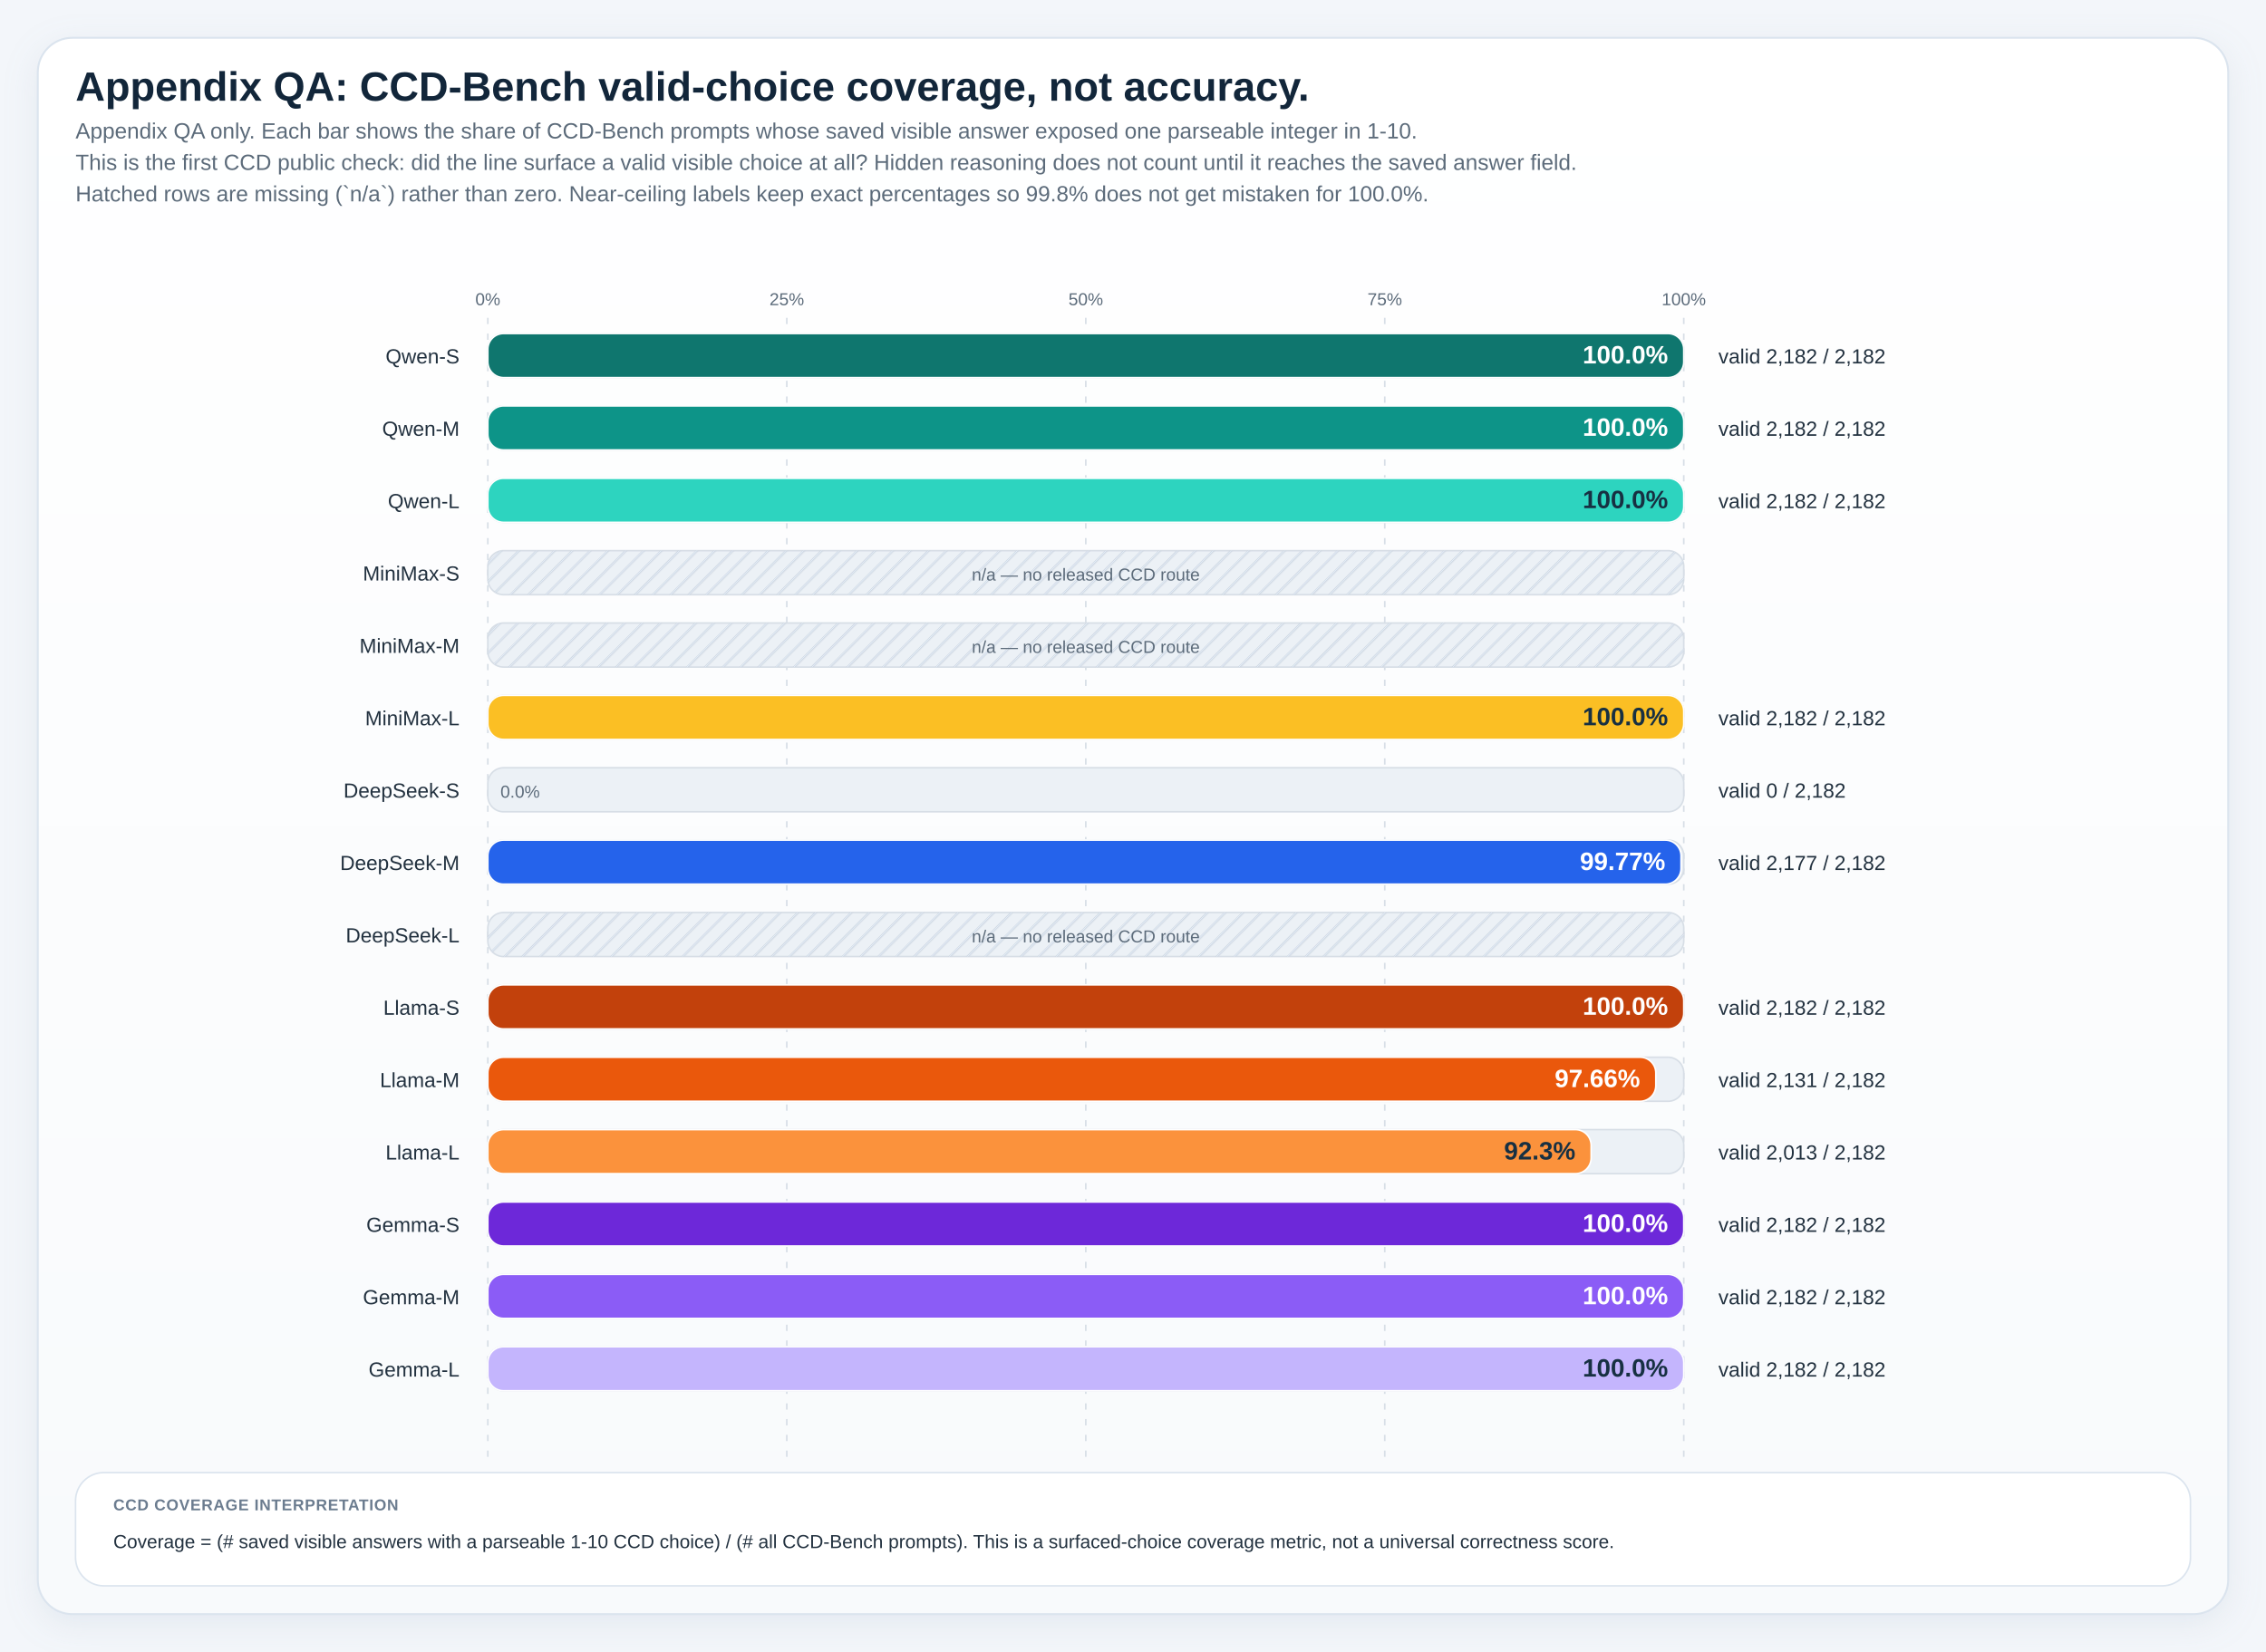
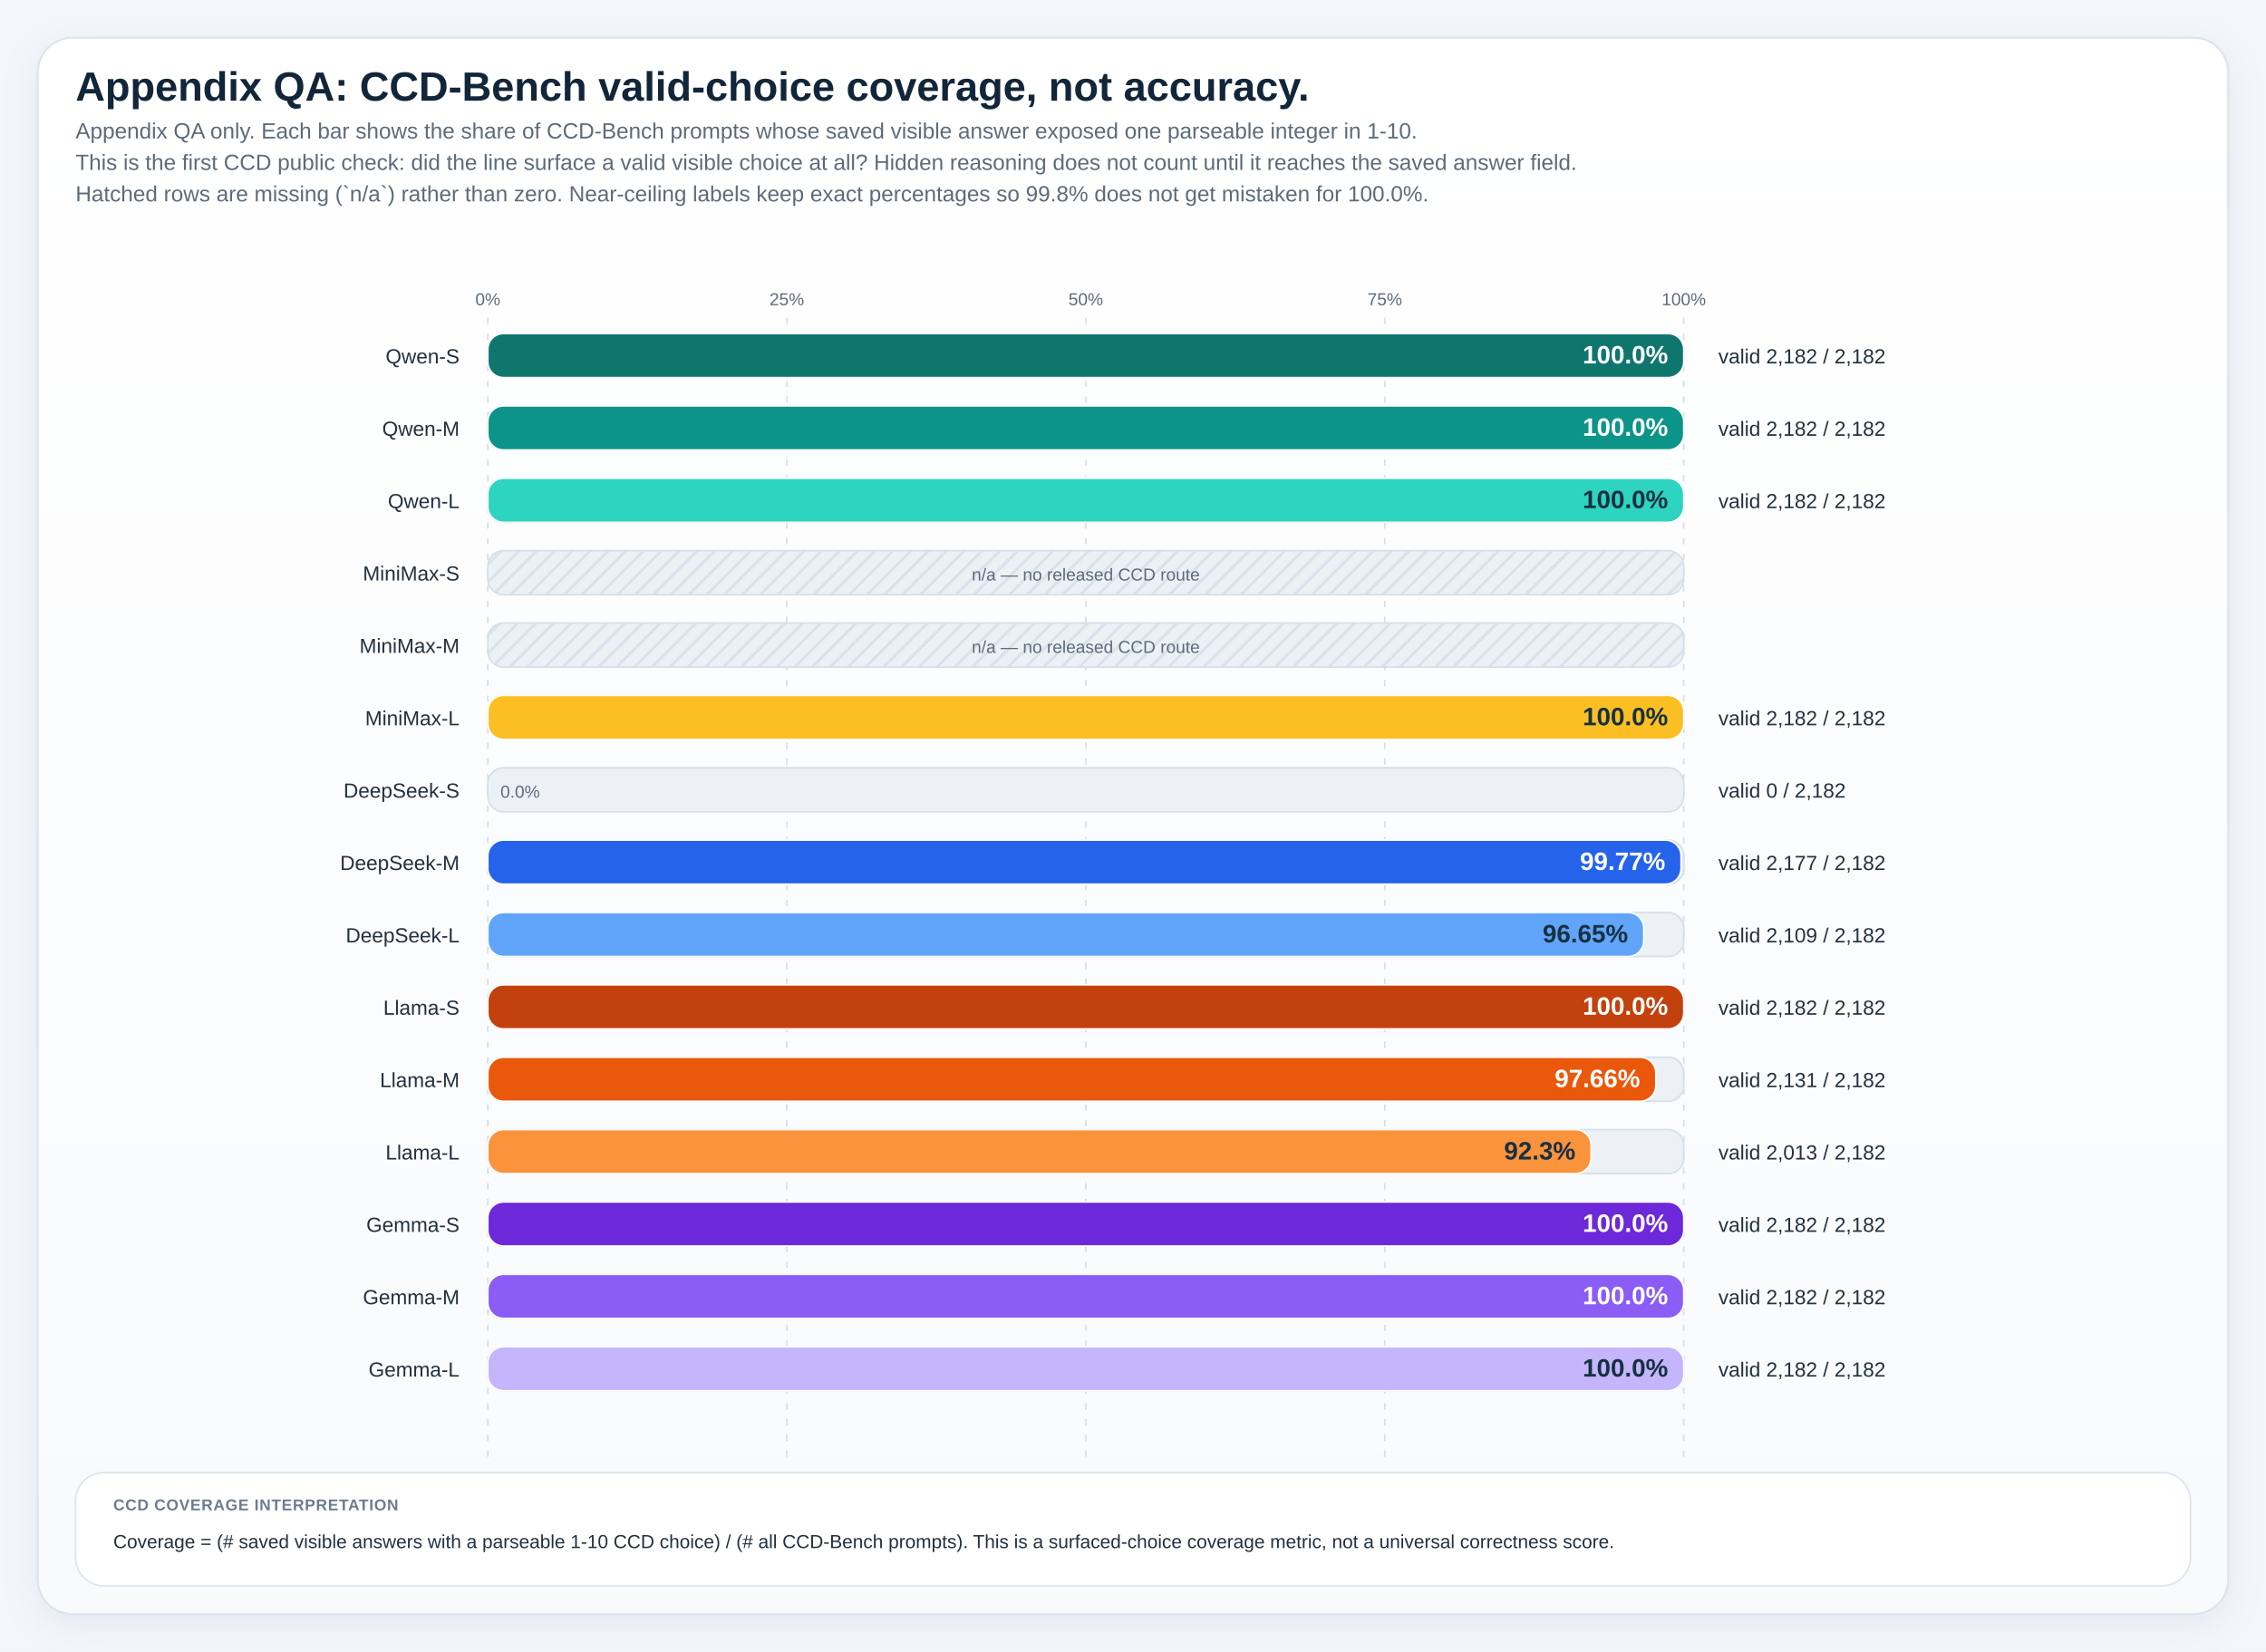
<svg xmlns="http://www.w3.org/2000/svg" viewBox="0 0 1440 1050" role="img" preserveAspectRatio="xMidYMin meet" style="max-width:100%;height:auto">
  <defs>
    <linearGradient id="panelGradient" x1="0" x2="0" y1="0" y2="1">
      <stop offset="0%" stop-color="#ffffff" />
      <stop offset="100%" stop-color="#f8fafc" />
    </linearGradient>
    <pattern id="diagonalHatch" width="8" height="8" patternUnits="userSpaceOnUse" patternTransform="rotate(45)">
      <line x1="0" y1="0" x2="0" y2="8" stroke="#cdd6e1" stroke-width="3" />
    </pattern>
    <filter id="softShadow" x="-20%" y="-20%" width="140%" height="140%">
      <feDropShadow dx="0" dy="6" stdDeviation="10" flood-color="#9fb0c2" flood-opacity="0.18" />
    </filter>
    <style>
.canvas { fill: #f3f6fa; }
.title { font: 700 26px 'IBM Plex Sans', 'Helvetica Neue', Arial, sans-serif; fill: #12263a; }
.subtitle { font: 400 14px 'IBM Plex Sans', 'Helvetica Neue', Arial, sans-serif; fill: #5c6b7a; }
.axis { font: 600 14px 'IBM Plex Sans', 'Helvetica Neue', Arial, sans-serif; fill: #22313f; }
.label { font: 500 13px 'IBM Plex Sans', 'Helvetica Neue', Arial, sans-serif; fill: #22313f; }
.metric { font: 700 20px 'IBM Plex Sans', 'Helvetica Neue', Arial, sans-serif; fill: #12263a; }
.celltext { font: 700 16px 'IBM Plex Sans', 'Helvetica Neue', Arial, sans-serif; fill: #ffffff; }
.celltext-dark { font: 700 16px 'IBM Plex Sans', 'Helvetica Neue', Arial, sans-serif; fill: #173042; }
.cellsub { font: 500 11px 'IBM Plex Sans', 'Helvetica Neue', Arial, sans-serif; fill: rgba(255,255,255,0.88); }
.cellsub-dark { font: 600 11px 'IBM Plex Sans', 'Helvetica Neue', Arial, sans-serif; fill: #385062; }
.body { font: 500 12px 'IBM Plex Sans', 'Helvetica Neue', Arial, sans-serif; fill: #22313f; }
.small { font: 500 11px 'IBM Plex Sans', 'Helvetica Neue', Arial, sans-serif; fill: #5c6b7a; }
.tiny { font: 600 10px 'IBM Plex Sans', 'Helvetica Neue', Arial, sans-serif; fill: #6b7c8f; letter-spacing: 0.04em; }
.grid { fill: #ffffff; stroke: #d7dee6; stroke-width: 1.25; }
.panel { fill: url(#panelGradient); stroke: #dbe4ee; stroke-width: 1.25; filter: url(#softShadow); }
.subpanel { fill: #ffffff; stroke: #e2e8f0; stroke-width: 1; }
.legend-card { fill: #ffffff; stroke: #dbe4ee; stroke-width: 1; }
.guide { stroke: #d7dee6; stroke-width: 1; stroke-dasharray: 4 6; }
.baseline { stroke: #aab7c6; stroke-width: 1.1; }
.muted-cell { fill: #eef2f7; stroke: #d7dee6; stroke-width: 1; }
.muted-bar { fill: #ecf1f6; stroke: #d7dee6; stroke-width: 1; }
.outline { stroke: rgba(255,255,255,0.9); stroke-width: 1; }
</style>
  </defs>
  <rect x="0" y="0" width="1440" height="1050" class="canvas" />
  <rect x="24" y="24" width="1392" height="1002" rx="22" class="panel" />
  <text x="48" y="64" class="title">Appendix QA: CCD-Bench valid-choice coverage, not accuracy.</text>
  <text x="48" y="88" class="subtitle">Appendix QA only. Each bar shows the share of CCD-Bench prompts whose saved visible answer exposed one parseable integer in 1-10.</text>
  <text x="48" y="108" class="subtitle">This is the first CCD public check: did the line surface a valid visible choice at all? Hidden reasoning does not count until it reaches the saved answer field.</text>
  <text x="48" y="128" class="subtitle">Hatched rows are missing (`n/a`) rather than zero. Near-ceiling labels keep exact percentages so 99.8% does not get mistaken for 100.0%.</text>
  <line x1="310.00" y1="202" x2="310.00" y2="926" class="guide" />
  <text x="310.00" y="194" text-anchor="middle" class="small">0%</text>
  <line x1="500.00" y1="202" x2="500.00" y2="926" class="guide" />
  <text x="500.00" y="194" text-anchor="middle" class="small">25%</text>
  <line x1="690.00" y1="202" x2="690.00" y2="926" class="guide" />
  <text x="690.00" y="194" text-anchor="middle" class="small">50%</text>
  <line x1="880.00" y1="202" x2="880.00" y2="926" class="guide" />
  <text x="880.00" y="194" text-anchor="middle" class="small">75%</text>
  <line x1="1070.00" y1="202" x2="1070.00" y2="926" class="guide" />
  <text x="1070.00" y="194" text-anchor="middle" class="small">100%</text>
  <text x="292" y="231.00" text-anchor="end" class="label">Qwen-S</text>
  <rect x="310" y="212" width="760" height="28" rx="10" class="muted-bar" />
  <rect x="310" y="212" width="760.00" height="28" rx="10" fill="#0f766e" stroke="#ffffff" stroke-width="1" />
  <text x="1060.00" y="231.00" text-anchor="end" class="celltext">100.0%</text>
  <text x="1092" y="231.00" class="label">valid 2,182 / 2,182</text>
  <text x="292" y="277.00" text-anchor="end" class="label">Qwen-M</text>
  <rect x="310" y="258" width="760" height="28" rx="10" class="muted-bar" />
  <rect x="310" y="258" width="760.00" height="28" rx="10" fill="#0d9488" stroke="#ffffff" stroke-width="1" />
  <text x="1060.00" y="277.00" text-anchor="end" class="celltext">100.0%</text>
  <text x="1092" y="277.00" class="label">valid 2,182 / 2,182</text>
  <text x="292" y="323.00" text-anchor="end" class="label">Qwen-L</text>
  <rect x="310" y="304" width="760" height="28" rx="10" class="muted-bar" />
  <rect x="310" y="304" width="760.00" height="28" rx="10" fill="#2dd4bf" stroke="#ffffff" stroke-width="1" />
  <text x="1060.00" y="323.00" text-anchor="end" class="celltext-dark">100.0%</text>
  <text x="1092" y="323.00" class="label">valid 2,182 / 2,182</text>
  <text x="292" y="369.00" text-anchor="end" class="label">MiniMax-S</text>
  <rect x="310" y="350" width="760" height="28" rx="10" class="muted-bar" />
  <rect x="310" y="350" width="760" height="28" rx="10" fill="url(#diagonalHatch)" opacity="0.85" />
  <text x="690.00" y="369.00" text-anchor="middle" class="small">n/a — no released CCD route</text>
  <text x="292" y="415.00" text-anchor="end" class="label">MiniMax-M</text>
  <rect x="310" y="396" width="760" height="28" rx="10" class="muted-bar" />
  <rect x="310" y="396" width="760" height="28" rx="10" fill="url(#diagonalHatch)" opacity="0.85" />
  <text x="690.00" y="415.00" text-anchor="middle" class="small">n/a — no released CCD route</text>
  <text x="292" y="461.00" text-anchor="end" class="label">MiniMax-L</text>
  <rect x="310" y="442" width="760" height="28" rx="10" class="muted-bar" />
  <rect x="310" y="442" width="760.00" height="28" rx="10" fill="#fbbf24" stroke="#ffffff" stroke-width="1" />
  <text x="1060.00" y="461.00" text-anchor="end" class="celltext-dark">100.0%</text>
  <text x="1092" y="461.00" class="label">valid 2,182 / 2,182</text>
  <text x="292" y="507.00" text-anchor="end" class="label">DeepSeek-S</text>
  <rect x="310" y="488" width="760" height="28" rx="10" class="muted-bar" />
  <text x="318.00" y="507.00" class="small">0.0%</text>
  <text x="1092" y="507.00" class="label">valid 0 / 2,182</text>
  <text x="292" y="553.00" text-anchor="end" class="label">DeepSeek-M</text>
  <rect x="310" y="534" width="760" height="28" rx="10" class="muted-bar" />
  <rect x="310" y="534" width="758.26" height="28" rx="10" fill="#2563eb" stroke="#ffffff" stroke-width="1" />
  <text x="1058.26" y="553.00" text-anchor="end" class="celltext">99.77%</text>
  <text x="1092" y="553.00" class="label">valid 2,177 / 2,182</text>
  <text x="292" y="599.00" text-anchor="end" class="label">DeepSeek-L</text>
  <rect x="310" y="580" width="760" height="28" rx="10" class="muted-bar" />
-   <rect x="310" y="580" width="760" height="28" rx="10" fill="url(#diagonalHatch)" opacity="0.85" />
-   <text x="690.00" y="599.00" text-anchor="middle" class="small">n/a — no released CCD route</text>
+   <rect x="310" y="580" width="734.57" height="28" rx="10" fill="#60a5fa" stroke="#ffffff" stroke-width="1" />
+   <text x="1034.57" y="599.00" text-anchor="end" class="celltext-dark">96.65%</text>
+   <text x="1092" y="599.00" class="label">valid 2,109 / 2,182</text>
  <text x="292" y="645.00" text-anchor="end" class="label">Llama-S</text>
  <rect x="310" y="626" width="760" height="28" rx="10" class="muted-bar" />
  <rect x="310" y="626" width="760.00" height="28" rx="10" fill="#c2410c" stroke="#ffffff" stroke-width="1" />
  <text x="1060.00" y="645.00" text-anchor="end" class="celltext">100.0%</text>
  <text x="1092" y="645.00" class="label">valid 2,182 / 2,182</text>
  <text x="292" y="691.00" text-anchor="end" class="label">Llama-M</text>
  <rect x="310" y="672" width="760" height="28" rx="10" class="muted-bar" />
  <rect x="310" y="672" width="742.24" height="28" rx="10" fill="#ea580c" stroke="#ffffff" stroke-width="1" />
  <text x="1042.24" y="691.00" text-anchor="end" class="celltext">97.66%</text>
  <text x="1092" y="691.00" class="label">valid 2,131 / 2,182</text>
  <text x="292" y="737.00" text-anchor="end" class="label">Llama-L</text>
  <rect x="310" y="718" width="760" height="28" rx="10" class="muted-bar" />
  <rect x="310" y="718" width="701.14" height="28" rx="10" fill="#fb923c" stroke="#ffffff" stroke-width="1" />
  <text x="1001.14" y="737.00" text-anchor="end" class="celltext-dark">92.3%</text>
  <text x="1092" y="737.00" class="label">valid 2,013 / 2,182</text>
  <text x="292" y="783.00" text-anchor="end" class="label">Gemma-S</text>
  <rect x="310" y="764" width="760" height="28" rx="10" class="muted-bar" />
  <rect x="310" y="764" width="760.00" height="28" rx="10" fill="#6d28d9" stroke="#ffffff" stroke-width="1" />
  <text x="1060.00" y="783.00" text-anchor="end" class="celltext">100.0%</text>
  <text x="1092" y="783.00" class="label">valid 2,182 / 2,182</text>
  <text x="292" y="829.00" text-anchor="end" class="label">Gemma-M</text>
  <rect x="310" y="810" width="760" height="28" rx="10" class="muted-bar" />
  <rect x="310" y="810" width="760.00" height="28" rx="10" fill="#8b5cf6" stroke="#ffffff" stroke-width="1" />
  <text x="1060.00" y="829.00" text-anchor="end" class="celltext">100.0%</text>
  <text x="1092" y="829.00" class="label">valid 2,182 / 2,182</text>
  <text x="292" y="875.00" text-anchor="end" class="label">Gemma-L</text>
  <rect x="310" y="856" width="760" height="28" rx="10" class="muted-bar" />
  <rect x="310" y="856" width="760.00" height="28" rx="10" fill="#c4b5fd" stroke="#ffffff" stroke-width="1" />
  <text x="1060.00" y="875.00" text-anchor="end" class="celltext-dark">100.0%</text>
  <text x="1092" y="875.00" class="label">valid 2,182 / 2,182</text>
  <rect x="48" y="936" width="1344" height="72" rx="18" class="legend-card" />
  <text x="72" y="960" class="tiny">CCD COVERAGE INTERPRETATION</text>
  <text x="72" y="984" class="body">Coverage = (# saved visible answers with a parseable 1-10 CCD choice) / (# all CCD-Bench prompts). This is a surfaced-choice coverage metric, not a universal correctness score.</text>
</svg>
